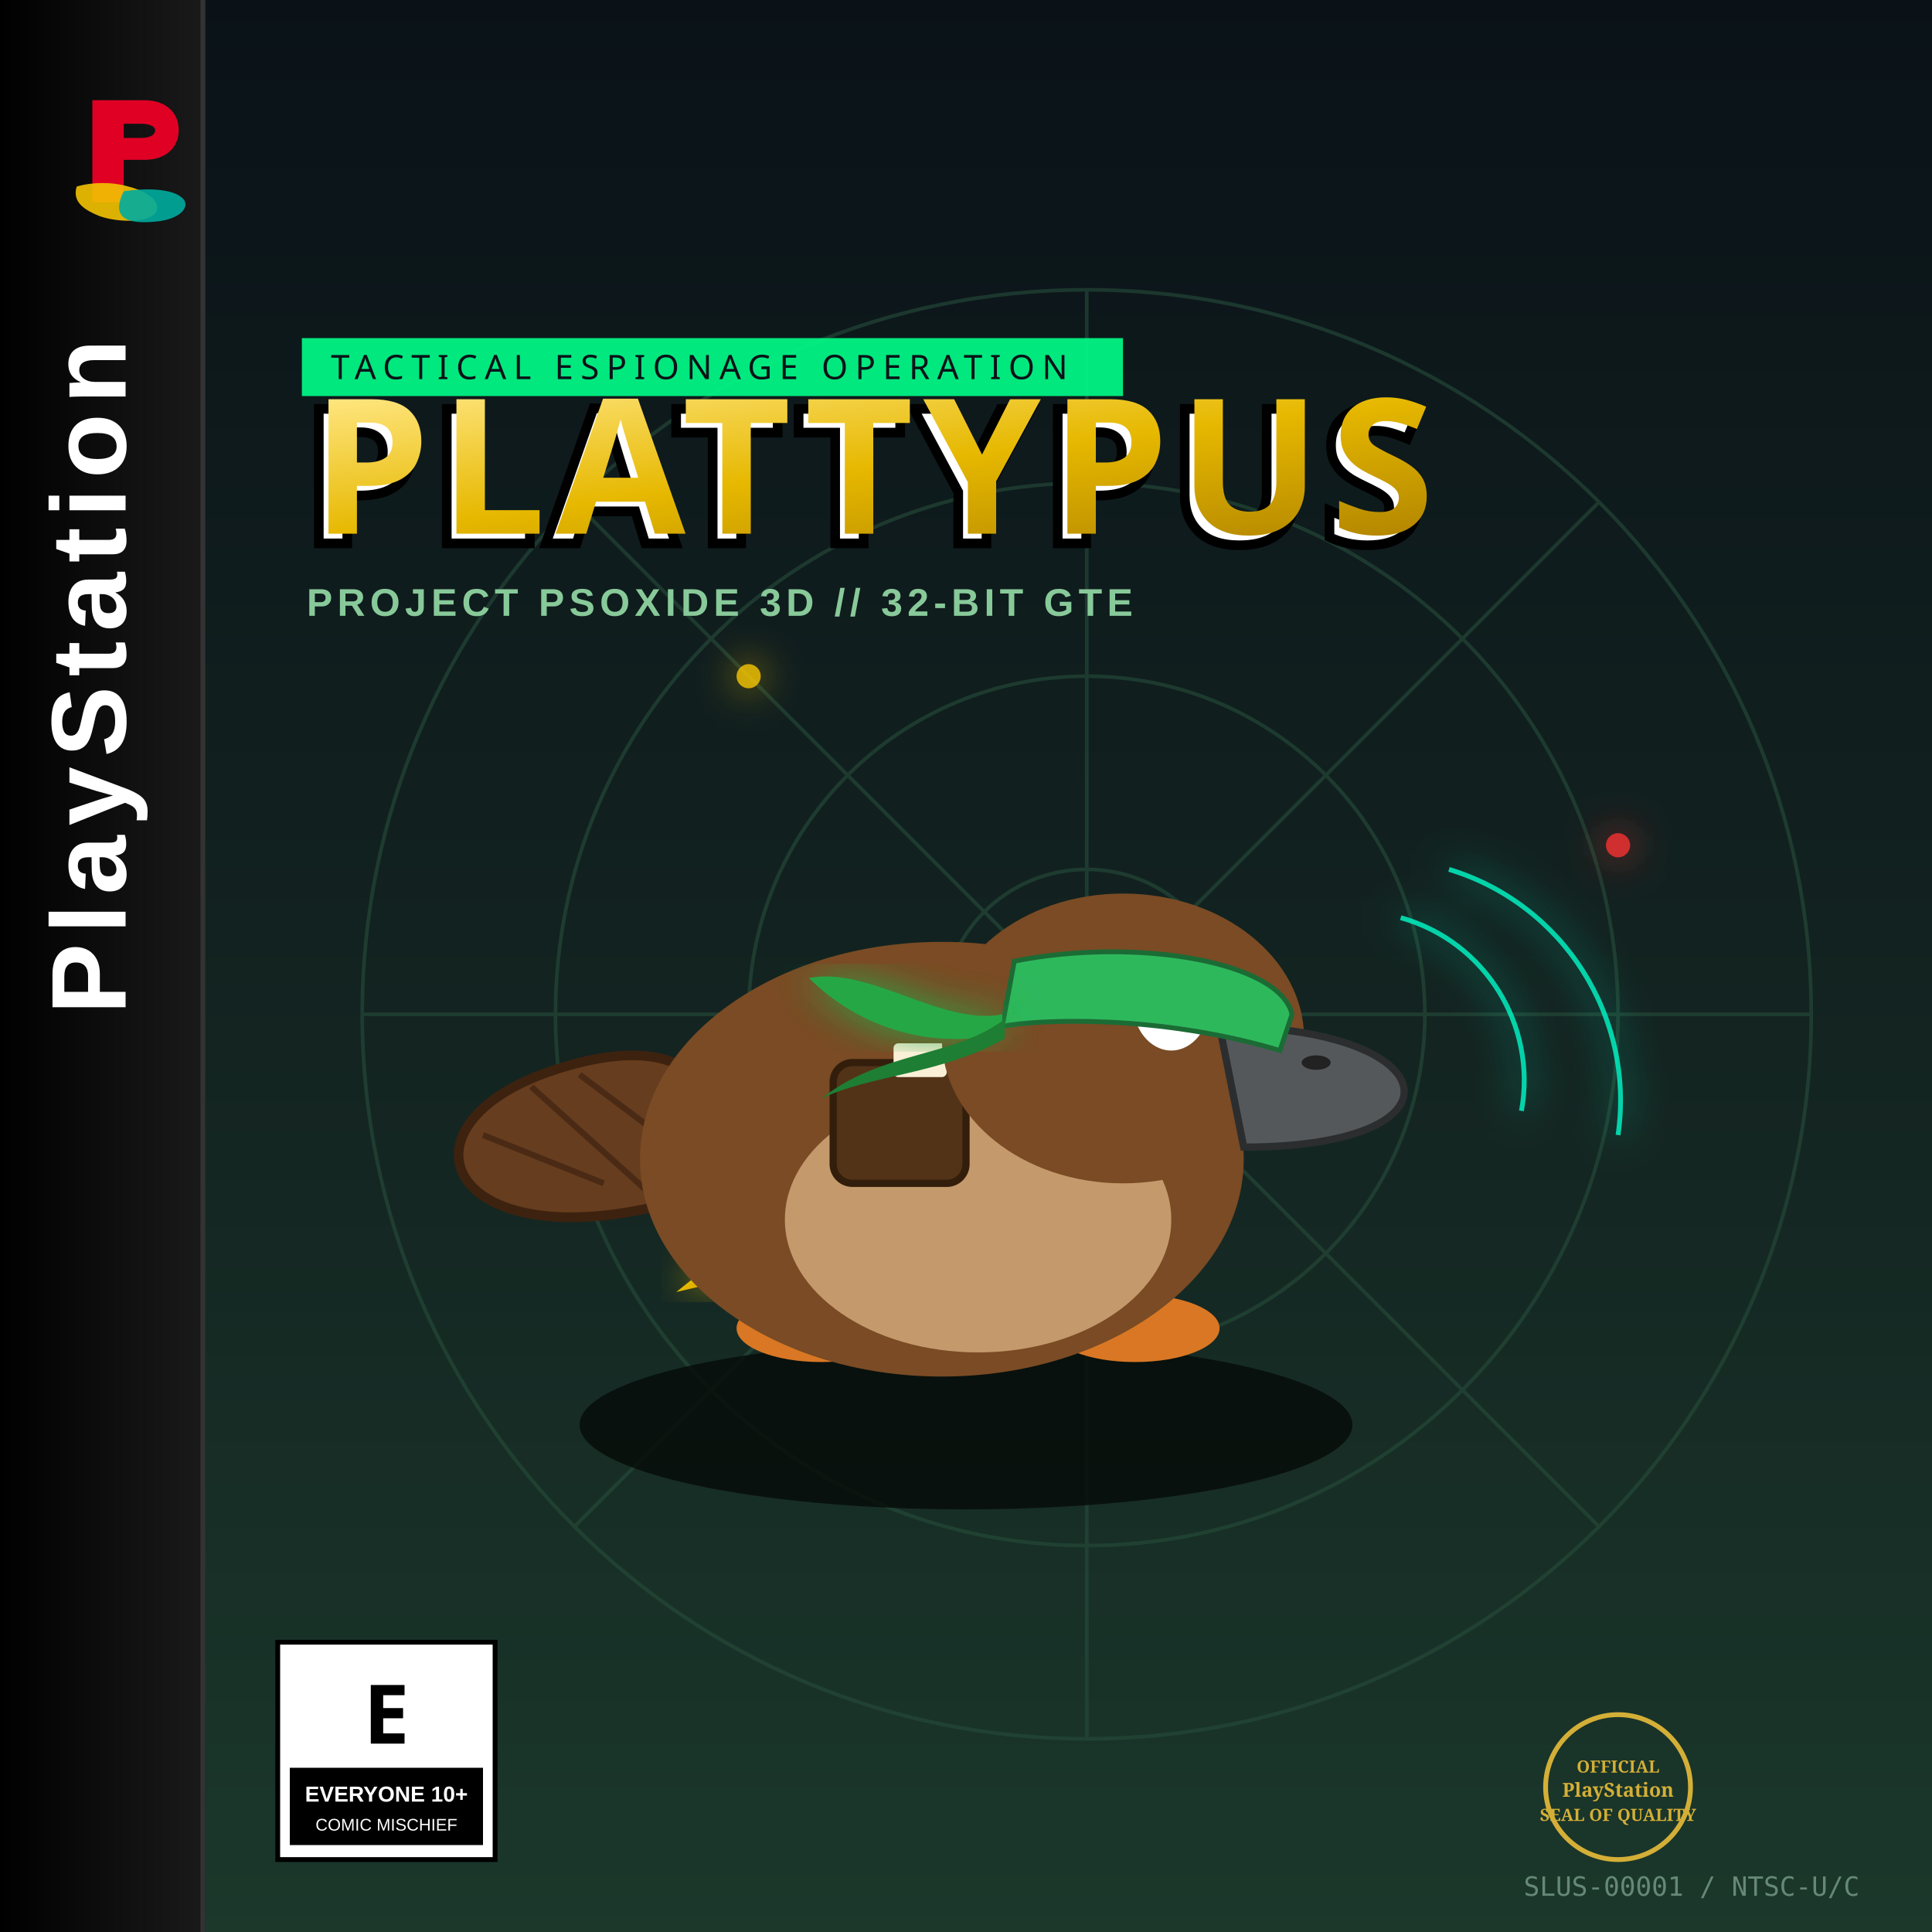
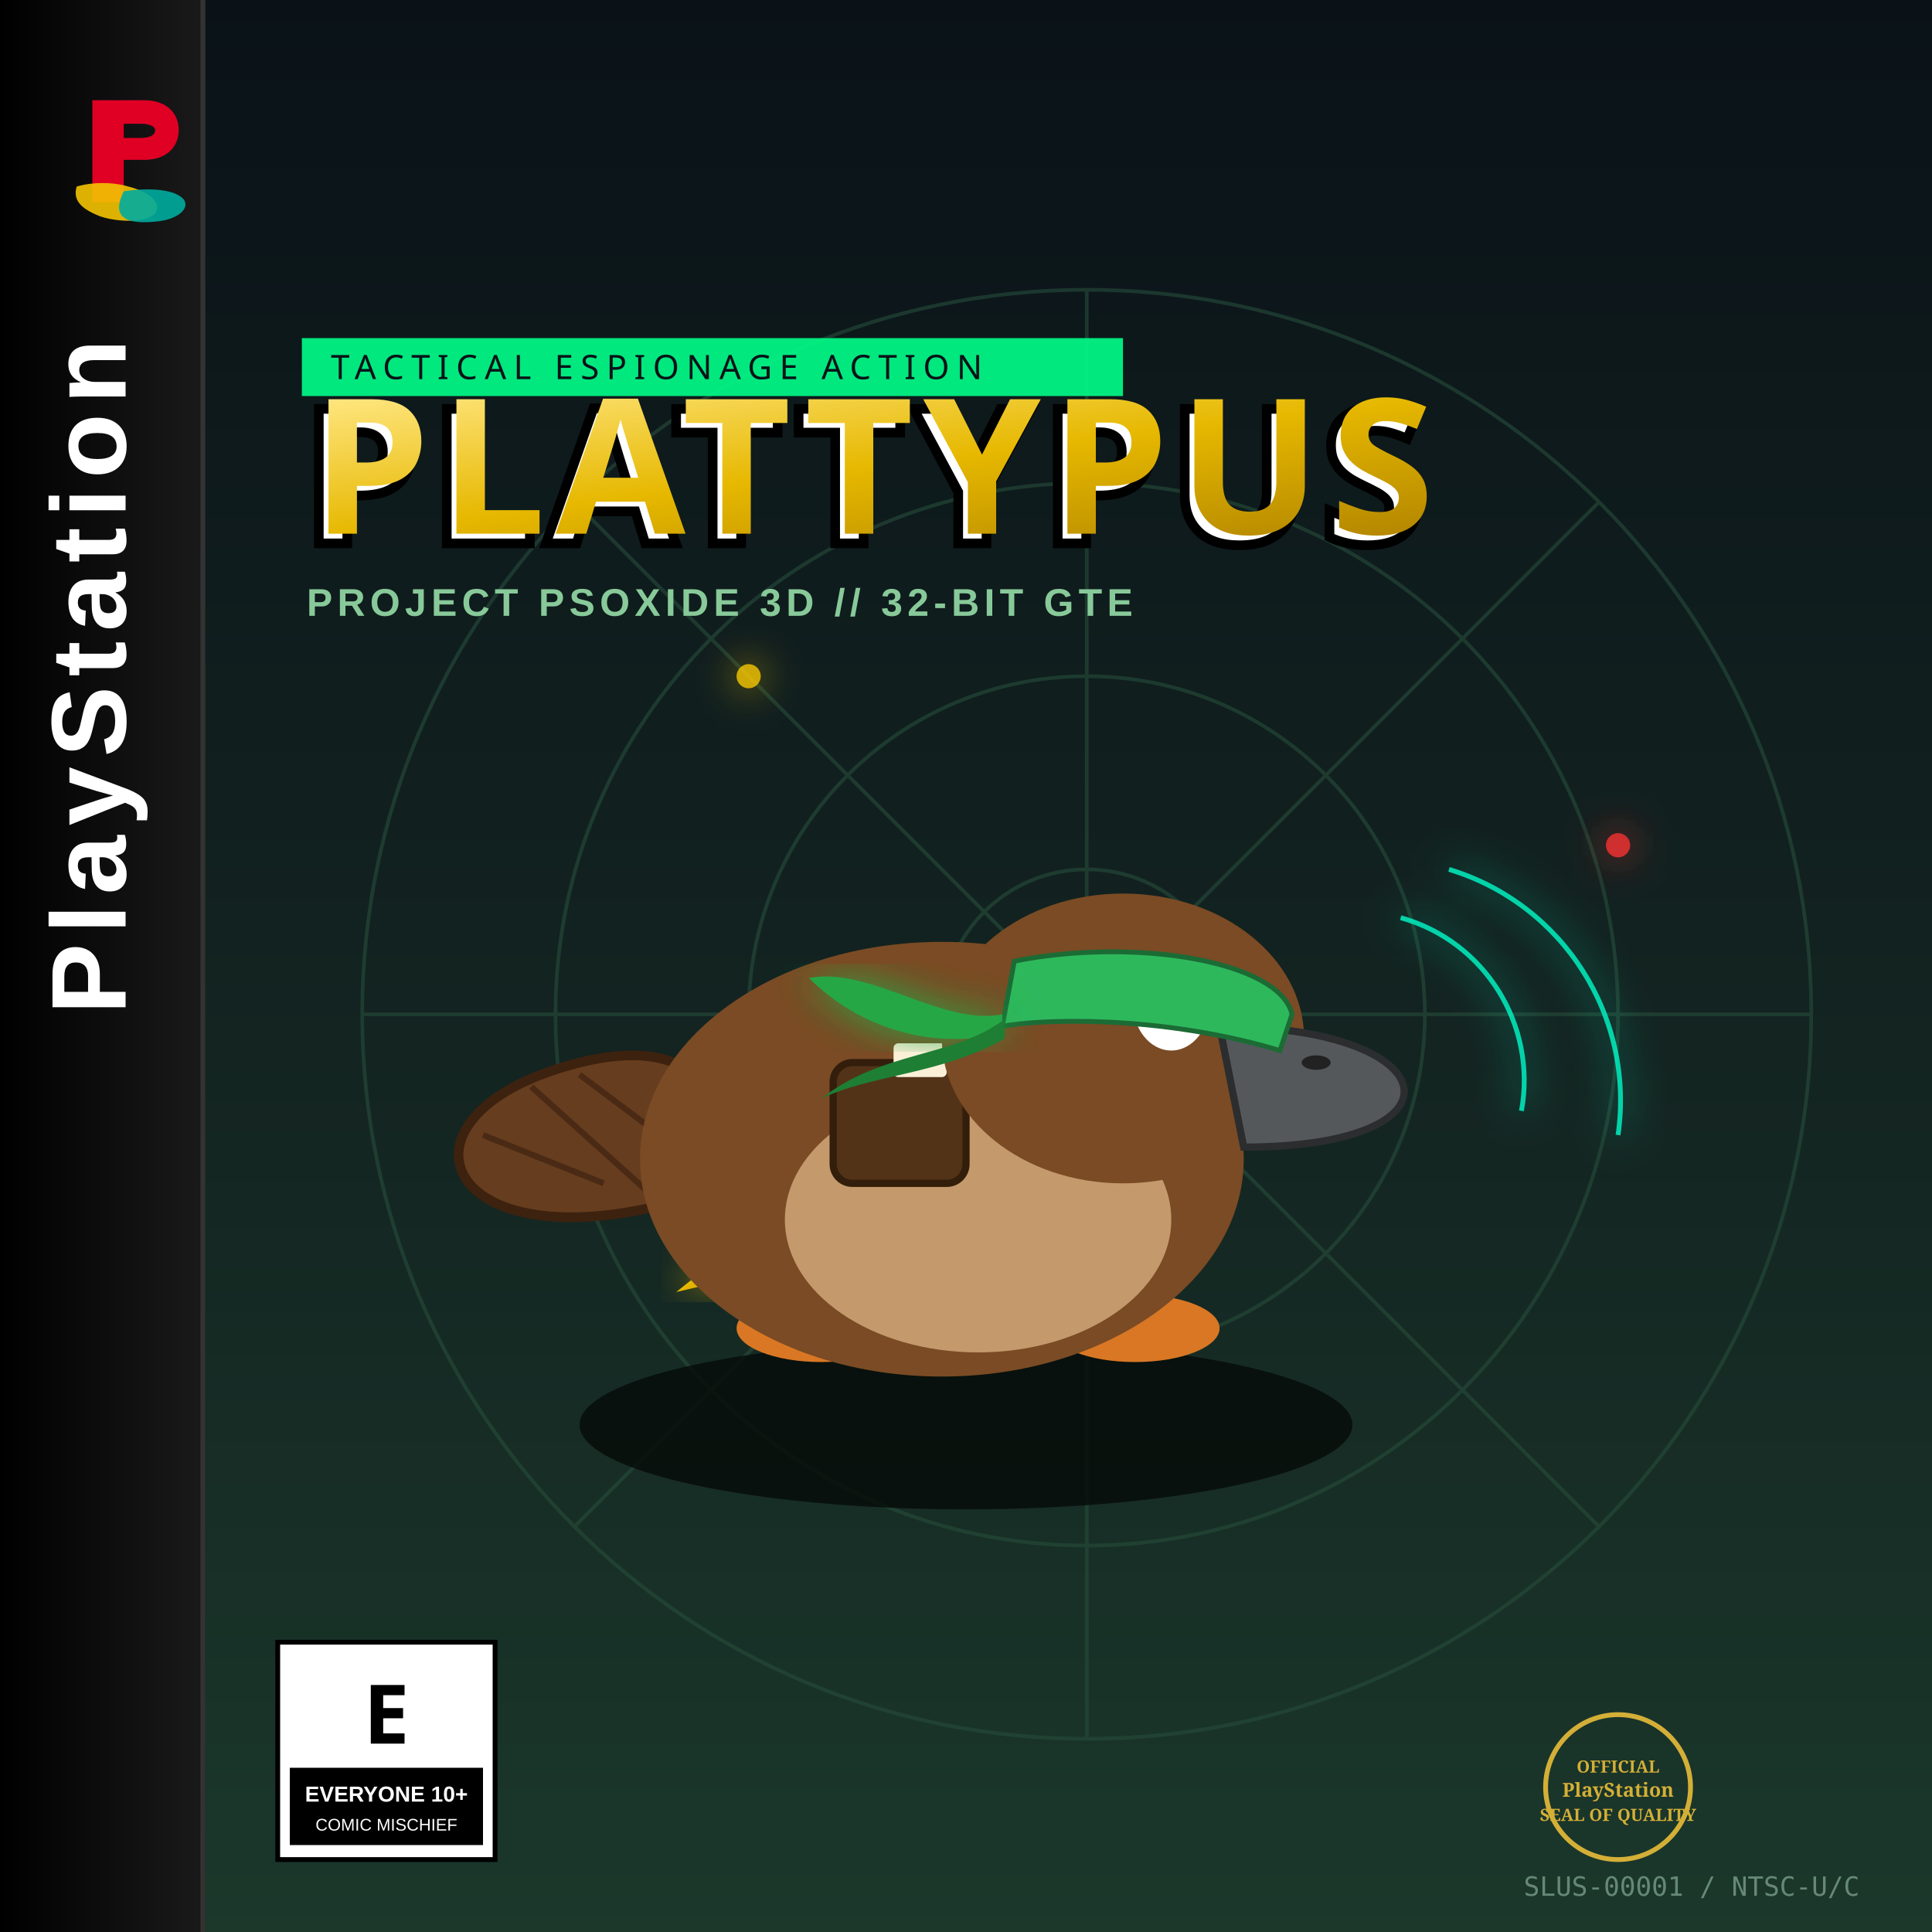
<svg xmlns="http://www.w3.org/2000/svg" viewBox="0 0 800 800" width="800" height="800">
  <defs>
    <linearGradient id="bg-grad" x1="0" y1="0" x2="0" y2="1">
      <stop offset="0%" stop-color="#0a1218" />
      <stop offset="60%" stop-color="#142622" />
      <stop offset="100%" stop-color="#1b382b" />
    </linearGradient>
    <linearGradient id="ps-band" x1="0" y1="0" x2="1" y2="0">
      <stop offset="0%" stop-color="#000000" />
      <stop offset="100%" stop-color="#1a1a1a" />
    </linearGradient>
    <linearGradient id="gold-grad" x1="0" y1="0" x2="1" y2="1">
      <stop offset="0%" stop-color="#ffe680" />
      <stop offset="50%" stop-color="#e6b800" />
      <stop offset="100%" stop-color="#b38600" />
    </linearGradient>
    <filter id="glow" x="-20%" y="-20%" width="140%" height="140%">
      <feGaussianBlur stdDeviation="8" result="blur" />
      <feMerge>
        <feMergeNode in="blur" />
        <feMergeNode in="SourceGraphic" />
      </feMerge>
    </filter>
  </defs>
  <rect width="800" height="800" fill="url(#bg-grad)" />
  <g stroke="#264d3b" stroke-width="1.5" opacity="0.6">
    <circle cx="450" cy="420" r="300" fill="none" />
    <circle cx="450" cy="420" r="220" fill="none" />
    <circle cx="450" cy="420" r="140" fill="none" />
    <circle cx="450" cy="420" r="60" fill="none" />
    <line x1="450" y1="120" x2="450" y2="720" />
    <line x1="150" y1="420" x2="750" y2="420" />
    <line x1="238" y1="208" x2="662" y2="632" />
    <line x1="238" y1="632" x2="662" y2="208" />
  </g>
  <rect x="0" y="0" width="85" height="800" fill="url(#ps-band)" />
  <rect x="83" y="0" width="2" height="800" fill="#333333" />
  <g transform="translate(52, 420) rotate(-90)">
    <text font-family="'Helvetica Neue', Arial, sans-serif" font-weight="900" font-size="44" fill="#ffffff" letter-spacing="4">PlayStation</text>
  </g>
  <g transform="translate(22, 35) scale(0.65)">
    <path d="M25 10 L25 75 L45 75 L45 48 L58 48 C72 48 80 40 80 29 C80 18 72 10 58 10 Z M45 25 L56 25 C62 25 65 27 65 29 C65 32 62 34 56 34 L45 34 Z" fill="#df0024" />
    <path d="M15 65 C25 62 38 62 48 65 C60 68 70 75 65 82 C60 88 42 88 30 84 C20 80 12 75 15 65 Z" fill="#f3c300" opacity="0.9" />
    <path d="M45 68 C58 66 75 66 82 72 C88 77 82 85 68 87 C52 89 35 88 45 68 Z" fill="#00ac9f" opacity="0.9" />
  </g>
  <g transform="translate(380, 410)">
    <ellipse cx="20" cy="180" rx="160" ry="35" fill="#050a08" opacity="0.8" />
    <path d="M -110 90 C -200 110 -220 50 -140 30 C -80 15 -70 60 -110 90 Z" fill="#663d1e" stroke="#3d220f" stroke-width="4" />
    <path d="M -160 40 L -110 85 M -180 60 L -130 80 M -140 35 L -100 65" stroke="#4a2a14" stroke-width="2.5" />
    <polygon points="-75,105 -100,125 -70,118" fill="url(#gold-grad)" filter="url(#glow)" />
    <ellipse cx="-40" cy="140" rx="35" ry="14" fill="#d97724" />
    <ellipse cx="90" cy="140" rx="35" ry="14" fill="#d97724" />
    <ellipse cx="10" cy="70" rx="125" ry="90" fill="#7a4b24" />
    <ellipse cx="25" cy="95" rx="80" ry="55" fill="#c49a6c" />
    <rect x="-35" y="30" width="55" height="50" rx="8" fill="#523318" stroke="#331e0c" stroke-width="3" />
    <rect x="-10" y="22" width="22" height="14" rx="2" fill="#faf0d7" />
    <ellipse cx="85" cy="20" rx="75" ry="60" fill="#7a4b24" />
    <path d="M 125 15 C 220 15 230 65 135 65 Z" fill="#54585a" stroke="#2b2d2f" stroke-width="3" />
    <ellipse cx="165" cy="30" rx="6" ry="3" fill="#222" />
    <ellipse cx="105" cy="5" rx="16" ry="20" fill="#ffffff" />
    <ellipse cx="112" cy="7" rx="8" ry="10" fill="#111111" />
    <circle cx="115" cy="4" r="3" fill="#ffffff" />
    <path d="M 40 -12 C 90 -22 150 -12 155 10 L 150 25 C 100 10 50 12 35 15 Z" fill="#2eb85c" stroke="#1b6b35" stroke-width="2" />
    <path d="M 35 10 C 10 15 -20 -10 -45 -5 C -25 15 5 25 35 18 Z" fill="#28a745" filter="url(#glow)" />
    <path d="M 36 12 C 15 28 -15 25 -40 45 C -20 35 10 35 36 20 Z" fill="#1e7e34" />
  </g>
  <g stroke="#00ffcc" stroke-width="2" fill="none" opacity="0.8" filter="url(#glow)">
    <path d="M 580 380 A 70 70 0 0 1 630 460" />
    <path d="M 600 360 A 100 100 0 0 1 670 470" />
    <circle cx="670" cy="350" r="5" fill="#ff3333" stroke="none" />
    <circle cx="310" cy="280" r="5" fill="#ffcc00" stroke="none" />
  </g>
  <g transform="translate(125, 140)">
    <rect x="0" y="0" width="340" height="24" fill="#00ff88" opacity="0.9" />
-     <text x="12" y="17" font-family="'Arial Black', Impact, sans-serif" font-size="14" fill="#0a1218" letter-spacing="3">TACTICAL ESPIONAGE OPERATION</text>
+     <text x="12" y="17" font-family="'Arial Black', Impact, sans-serif" font-size="14" fill="#0a1218" letter-spacing="3">TACTICAL ESPIONAGE ACTION</text>
    <text x="0" y="85" font-family="'Arial Black', Impact, sans-serif" font-weight="900" font-size="78" fill="#ffffff" stroke="#000000" stroke-width="4" letter-spacing="4">PLATTYPUS</text>
    <text x="4" y="81" font-family="'Arial Black', Impact, sans-serif" font-weight="900" font-size="78" fill="url(#gold-grad)" letter-spacing="4">PLATTYPUS</text>
    <text x="2" y="115" font-family="'Helvetica Neue', Arial, sans-serif" font-weight="700" font-size="16" fill="#88c999" letter-spacing="2">PROJECT PSOXIDE 3D // 32-BIT GTE</text>
  </g>
  <g transform="translate(115, 680)">
    <rect width="90" height="90" fill="#ffffff" stroke="#000000" stroke-width="2" />
    <text x="45" y="42" font-family="'Arial Black', sans-serif" font-size="34" font-weight="900" fill="#000" text-anchor="middle">E</text>
    <rect x="5" y="52" width="80" height="32" fill="#000000" />
    <text x="45" y="66" font-family="Arial, sans-serif" font-size="9" font-weight="bold" fill="#fff" text-anchor="middle">EVERYONE 10+</text>
    <text x="45" y="78" font-family="Arial, sans-serif" font-size="7" fill="#fff" text-anchor="middle">COMIC MISCHIEF</text>
  </g>
  <g transform="translate(620, 710)">
    <circle cx="50" cy="30" r="30" fill="none" stroke="#d4af37" stroke-width="2" />
    <text x="50" y="24" font-family="Georgia, serif" font-size="7" font-weight="bold" fill="#d4af37" text-anchor="middle">OFFICIAL</text>
    <text x="50" y="34" font-family="Georgia, serif" font-size="8" font-weight="bold" fill="#d4af37" text-anchor="middle">PlayStation</text>
    <text x="50" y="44" font-family="Georgia, serif" font-size="7" font-weight="bold" fill="#d4af37" text-anchor="middle">SEAL OF QUALITY</text>
  </g>
  <text x="770" y="785" font-family="monospace" font-size="11" fill="#668877" text-anchor="end">SLUS-00001 / NTSC-U/C</text>
</svg>
